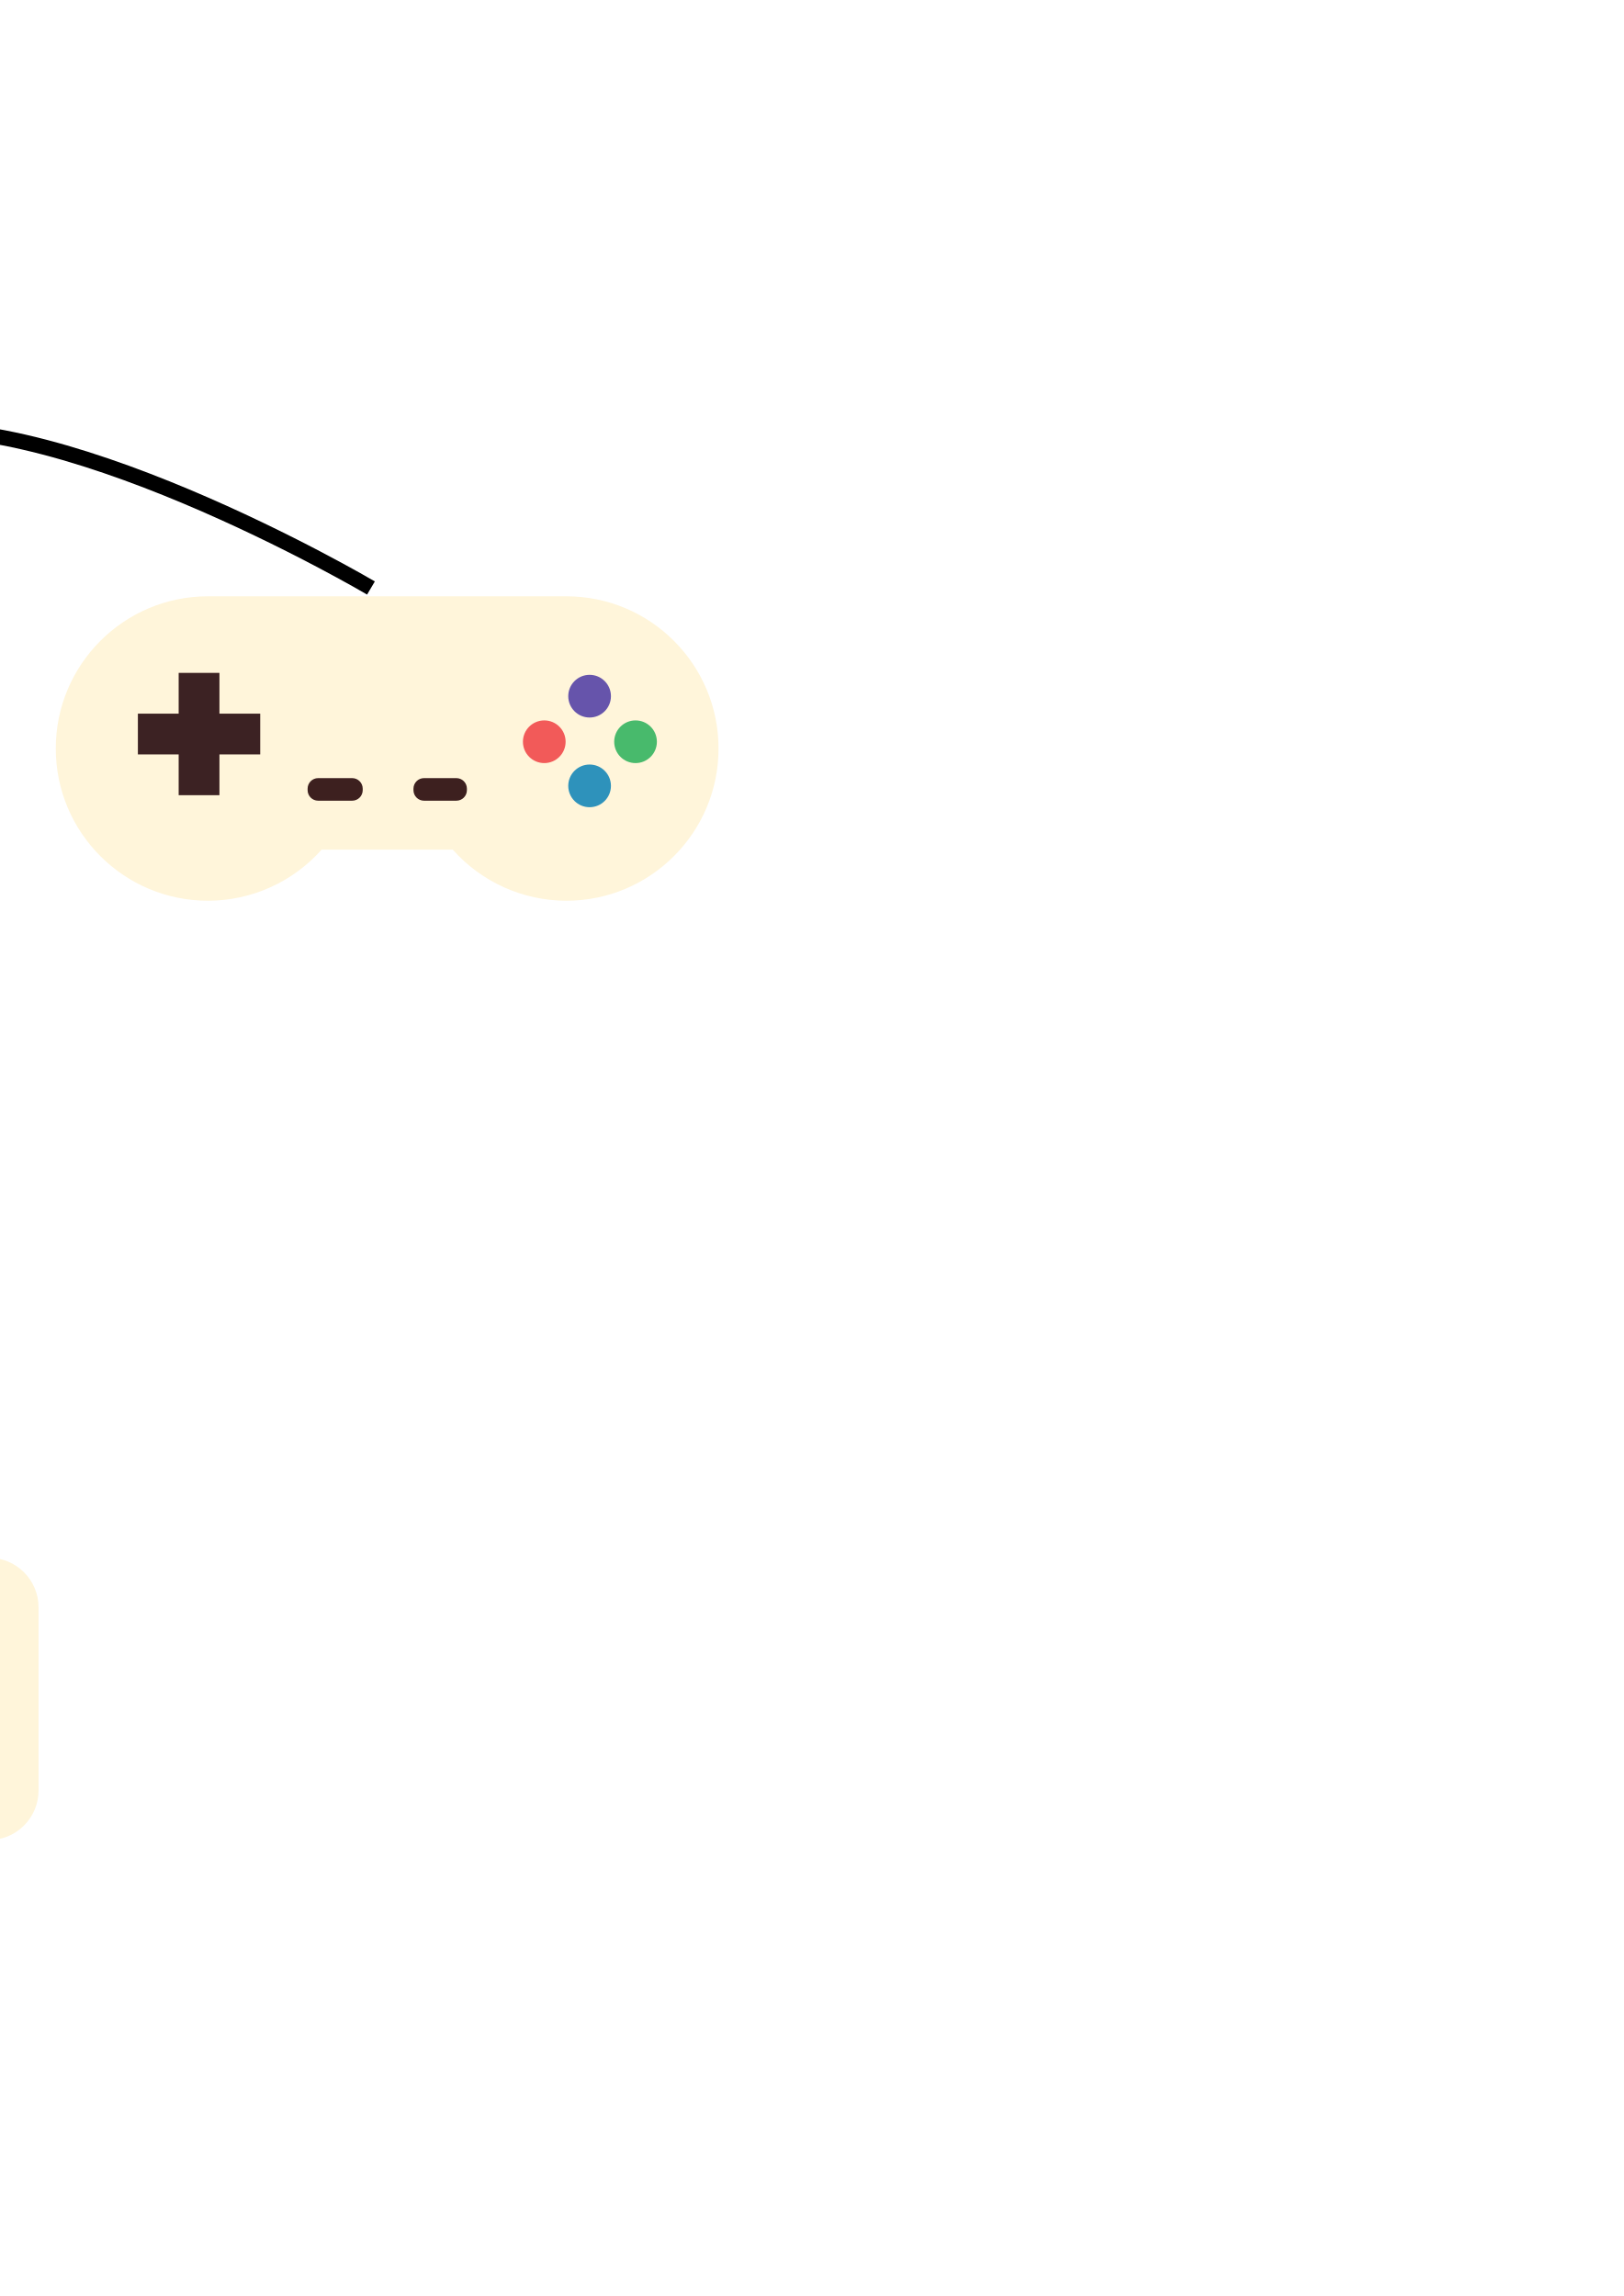
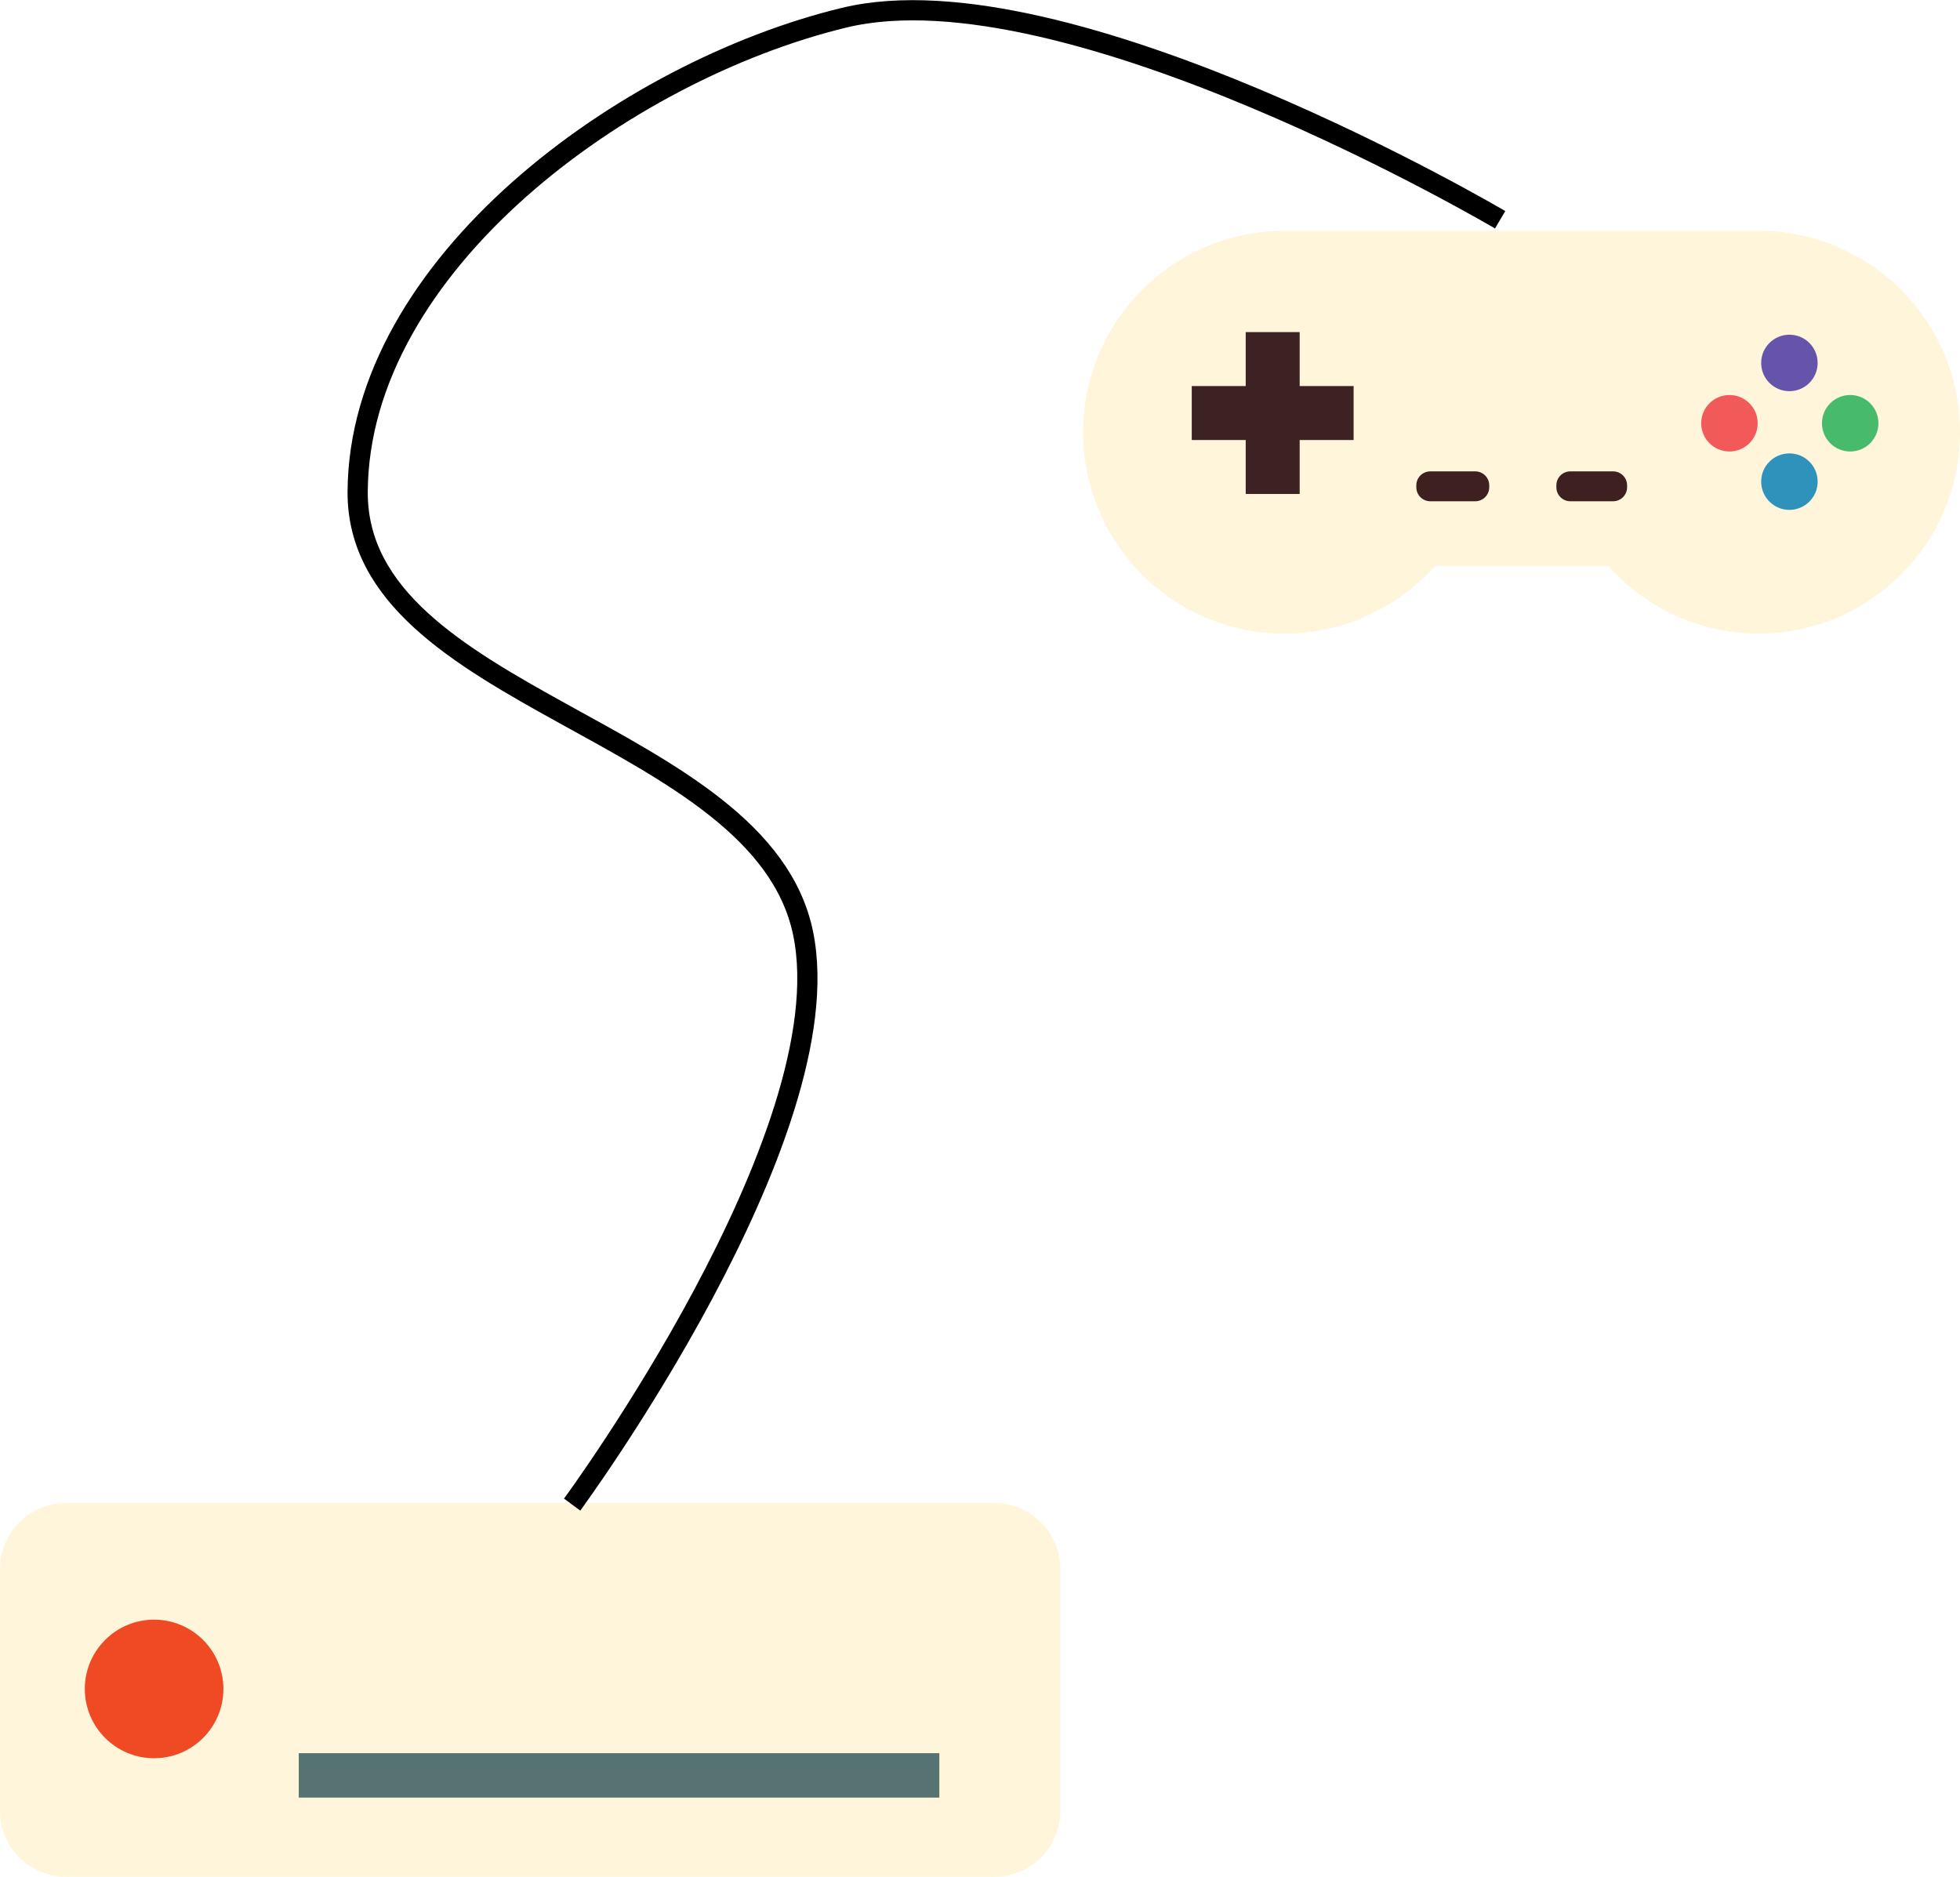
- <svg xmlns="http://www.w3.org/2000/svg" width="210mm" height="297mm" viewBox="0 0 744.094 1052.362" id="svg2" version="1.1">
+ <svg xmlns="http://www.w3.org/2000/svg" width="191.594mm" height="183.444mm" viewBox="0 0 678.878 649.997" id="svg2" version="1.1">
  <defs id="defs4" />
-   <g id="layer1">
+   <g id="layer1" transform="translate(349.5967,-193.39)">
    <g id="g4393">
      <rect ry="22.752" y="713.985" x="-349.597" height="129.403" width="367.26" id="rect4147" style="opacity:1;fill:#fff5da;fill-opacity:1;stroke:none;stroke-width:2.97;stroke-linejoin:round;stroke-miterlimit:4;stroke-dasharray:none;stroke-dashoffset:0;stroke-opacity:1" />
      <circle r="24" cy="778.349" cx="-296.218" id="path4149" style="color:#000000;clip-rule:nonzero;display:inline;overflow:visible;visibility:visible;opacity:1;isolation:auto;mix-blend-mode:normal;color-interpolation:sRGB;color-interpolation-filters:linearRGB;solid-color:#000000;solid-opacity:1;fill:#ef4a24;fill-opacity:1;fill-rule:nonzero;stroke:none;stroke-width:0.45;stroke-linecap:round;stroke-linejoin:round;stroke-miterlimit:4;stroke-dasharray:none;stroke-dashoffset:0;stroke-opacity:1;color-rendering:auto;image-rendering:auto;shape-rendering:auto;text-rendering:auto;enable-background:accumulate" />
      <rect ry="0.049" y="800.6" x="-246.12" height="15.387" width="221.876" id="rect4151" style="opacity:1;fill:#567371;fill-opacity:1;stroke:none;stroke-width:3;stroke-linejoin:round;stroke-miterlimit:4;stroke-dasharray:none;stroke-dashoffset:0;stroke-opacity:1" />
    </g>
    <g id="g4398" transform="translate(-30.00001,-645.7143)">
      <path id="path4153" d="m 125.303,919.021 c -10e-4,0 -8.9e-4,0.002 -0.002,0.002 a 69.771,69.771 0 0 0 -69.738,69.77 69.771,69.771 0 0 0 69.771,69.771 69.771,69.771 0 0 0 52.068,-23.432 l 60.061,0 a 69.771,69.771 0 0 0 52.047,23.432 69.771,69.771 0 0 0 69.771,-69.771 69.771,69.771 0 0 0 -69.771,-69.771 69.771,69.771 0 0 0 -0.141,0.006 c -0.003,-4.6e-4 -0.001,-0.006 -0.004,-0.006 l -164.031,0 -0.031,0 z" style="color:#000000;clip-rule:nonzero;display:inline;overflow:visible;visibility:visible;opacity:1;isolation:auto;mix-blend-mode:normal;color-interpolation:sRGB;color-interpolation-filters:linearRGB;solid-color:#000000;solid-opacity:1;fill:#fff5da;fill-opacity:1;fill-rule:nonzero;stroke:none;stroke-width:0.457;stroke-linecap:round;stroke-linejoin:round;stroke-miterlimit:4;stroke-dasharray:none;stroke-dashoffset:0;stroke-opacity:1;color-rendering:auto;image-rendering:auto;shape-rendering:auto;text-rendering:auto;enable-background:accumulate" />
      <ellipse ry="9.782" rx="9.782" cy="985.692" cx="321.249" id="path4318-3" style="color:#000000;clip-rule:nonzero;display:inline;overflow:visible;visibility:visible;opacity:1;isolation:auto;mix-blend-mode:normal;color-interpolation:sRGB;color-interpolation-filters:linearRGB;solid-color:#000000;solid-opacity:1;fill:#48ba6c;fill-opacity:1;fill-rule:nonzero;stroke:none;stroke-width:0.436;stroke-linecap:round;stroke-linejoin:round;stroke-miterlimit:4;stroke-dasharray:none;stroke-dashoffset:0;stroke-opacity:1;color-rendering:auto;image-rendering:auto;shape-rendering:auto;text-rendering:auto;enable-background:accumulate" />
      <rect ry="4.842" y="1002.36" x="170.968" height="10.354" width="25.254" id="rect4347" style="opacity:1;fill:#3d201f;fill-opacity:1;stroke:none;stroke-width:3;stroke-linejoin:round;stroke-miterlimit:4;stroke-dasharray:none;stroke-dashoffset:0;stroke-opacity:1" />
      <rect ry="4.842" y="1002.36" x="219.476" height="10.354" width="24.496" id="rect4347-5" style="opacity:1;fill:#3d201f;fill-opacity:1;stroke:none;stroke-width:3;stroke-linejoin:round;stroke-miterlimit:4;stroke-dasharray:none;stroke-dashoffset:0;stroke-opacity:1" />
      <path id="rect4364" d="m 111.875,954.125 0,18.688 -18.688,0 0,18.688 18.688,0 0,18.688 18.688,0 0,-18.688 18.688,0 0,-18.688 -18.688,0 0,-18.688 -18.688,0 z" style="opacity:1;fill:#3c2223;fill-opacity:1;stroke:none;stroke-width:3;stroke-linejoin:round;stroke-miterlimit:4;stroke-dasharray:none;stroke-dashoffset:0;stroke-opacity:1" />
      <ellipse ry="9.782" rx="9.782" cy="1005.915" cx="300.194" id="path4318-5" style="color:#000000;clip-rule:nonzero;display:inline;overflow:visible;visibility:visible;opacity:1;isolation:auto;mix-blend-mode:normal;color-interpolation:sRGB;color-interpolation-filters:linearRGB;solid-color:#000000;solid-opacity:1;fill:#2e92bb;fill-opacity:1;fill-rule:nonzero;stroke:none;stroke-width:0.436;stroke-linecap:round;stroke-linejoin:round;stroke-miterlimit:4;stroke-dasharray:none;stroke-dashoffset:0;stroke-opacity:1;color-rendering:auto;image-rendering:auto;shape-rendering:auto;text-rendering:auto;enable-background:accumulate" />
      <ellipse ry="9.782" rx="9.782" cy="985.692" cx="279.424" id="path4318-7" style="color:#000000;clip-rule:nonzero;display:inline;overflow:visible;visibility:visible;opacity:1;isolation:auto;mix-blend-mode:normal;color-interpolation:sRGB;color-interpolation-filters:linearRGB;solid-color:#000000;solid-opacity:1;fill:#f25a59;fill-opacity:1;fill-rule:nonzero;stroke:none;stroke-width:0.436;stroke-linecap:round;stroke-linejoin:round;stroke-miterlimit:4;stroke-dasharray:none;stroke-dashoffset:0;stroke-opacity:1;color-rendering:auto;image-rendering:auto;shape-rendering:auto;text-rendering:auto;enable-background:accumulate" />
      <ellipse ry="9.782" rx="9.782" cy="964.805" cx="300.194" id="path4318" style="color:#000000;clip-rule:nonzero;display:inline;overflow:visible;visibility:visible;opacity:1;isolation:auto;mix-blend-mode:normal;color-interpolation:sRGB;color-interpolation-filters:linearRGB;solid-color:#000000;solid-opacity:1;fill:#6654ab;fill-opacity:1;fill-rule:nonzero;stroke:none;stroke-width:0.436;stroke-linecap:round;stroke-linejoin:round;stroke-miterlimit:4;stroke-dasharray:none;stroke-dashoffset:0;stroke-opacity:1;color-rendering:auto;image-rendering:auto;shape-rendering:auto;text-rendering:auto;enable-background:accumulate" />
    </g>
    <path style="fill:none;fill-rule:evenodd;stroke:#000000;stroke-width:7;stroke-linecap:butt;stroke-linejoin:miter;stroke-miterlimit:4;stroke-dasharray:none;stroke-opacity:1" d="m 170,269.505 c 0,0 -150.126,-88.586 -227.143,-70 -76.272,18.406 -168.249,85.825 -168.571,164.286 -0.298,72.394 139.697,81.947 154.286,152.857 14.336,69.68 -80,197.857 -80,197.857" id="path4408" />
  </g>
</svg>
